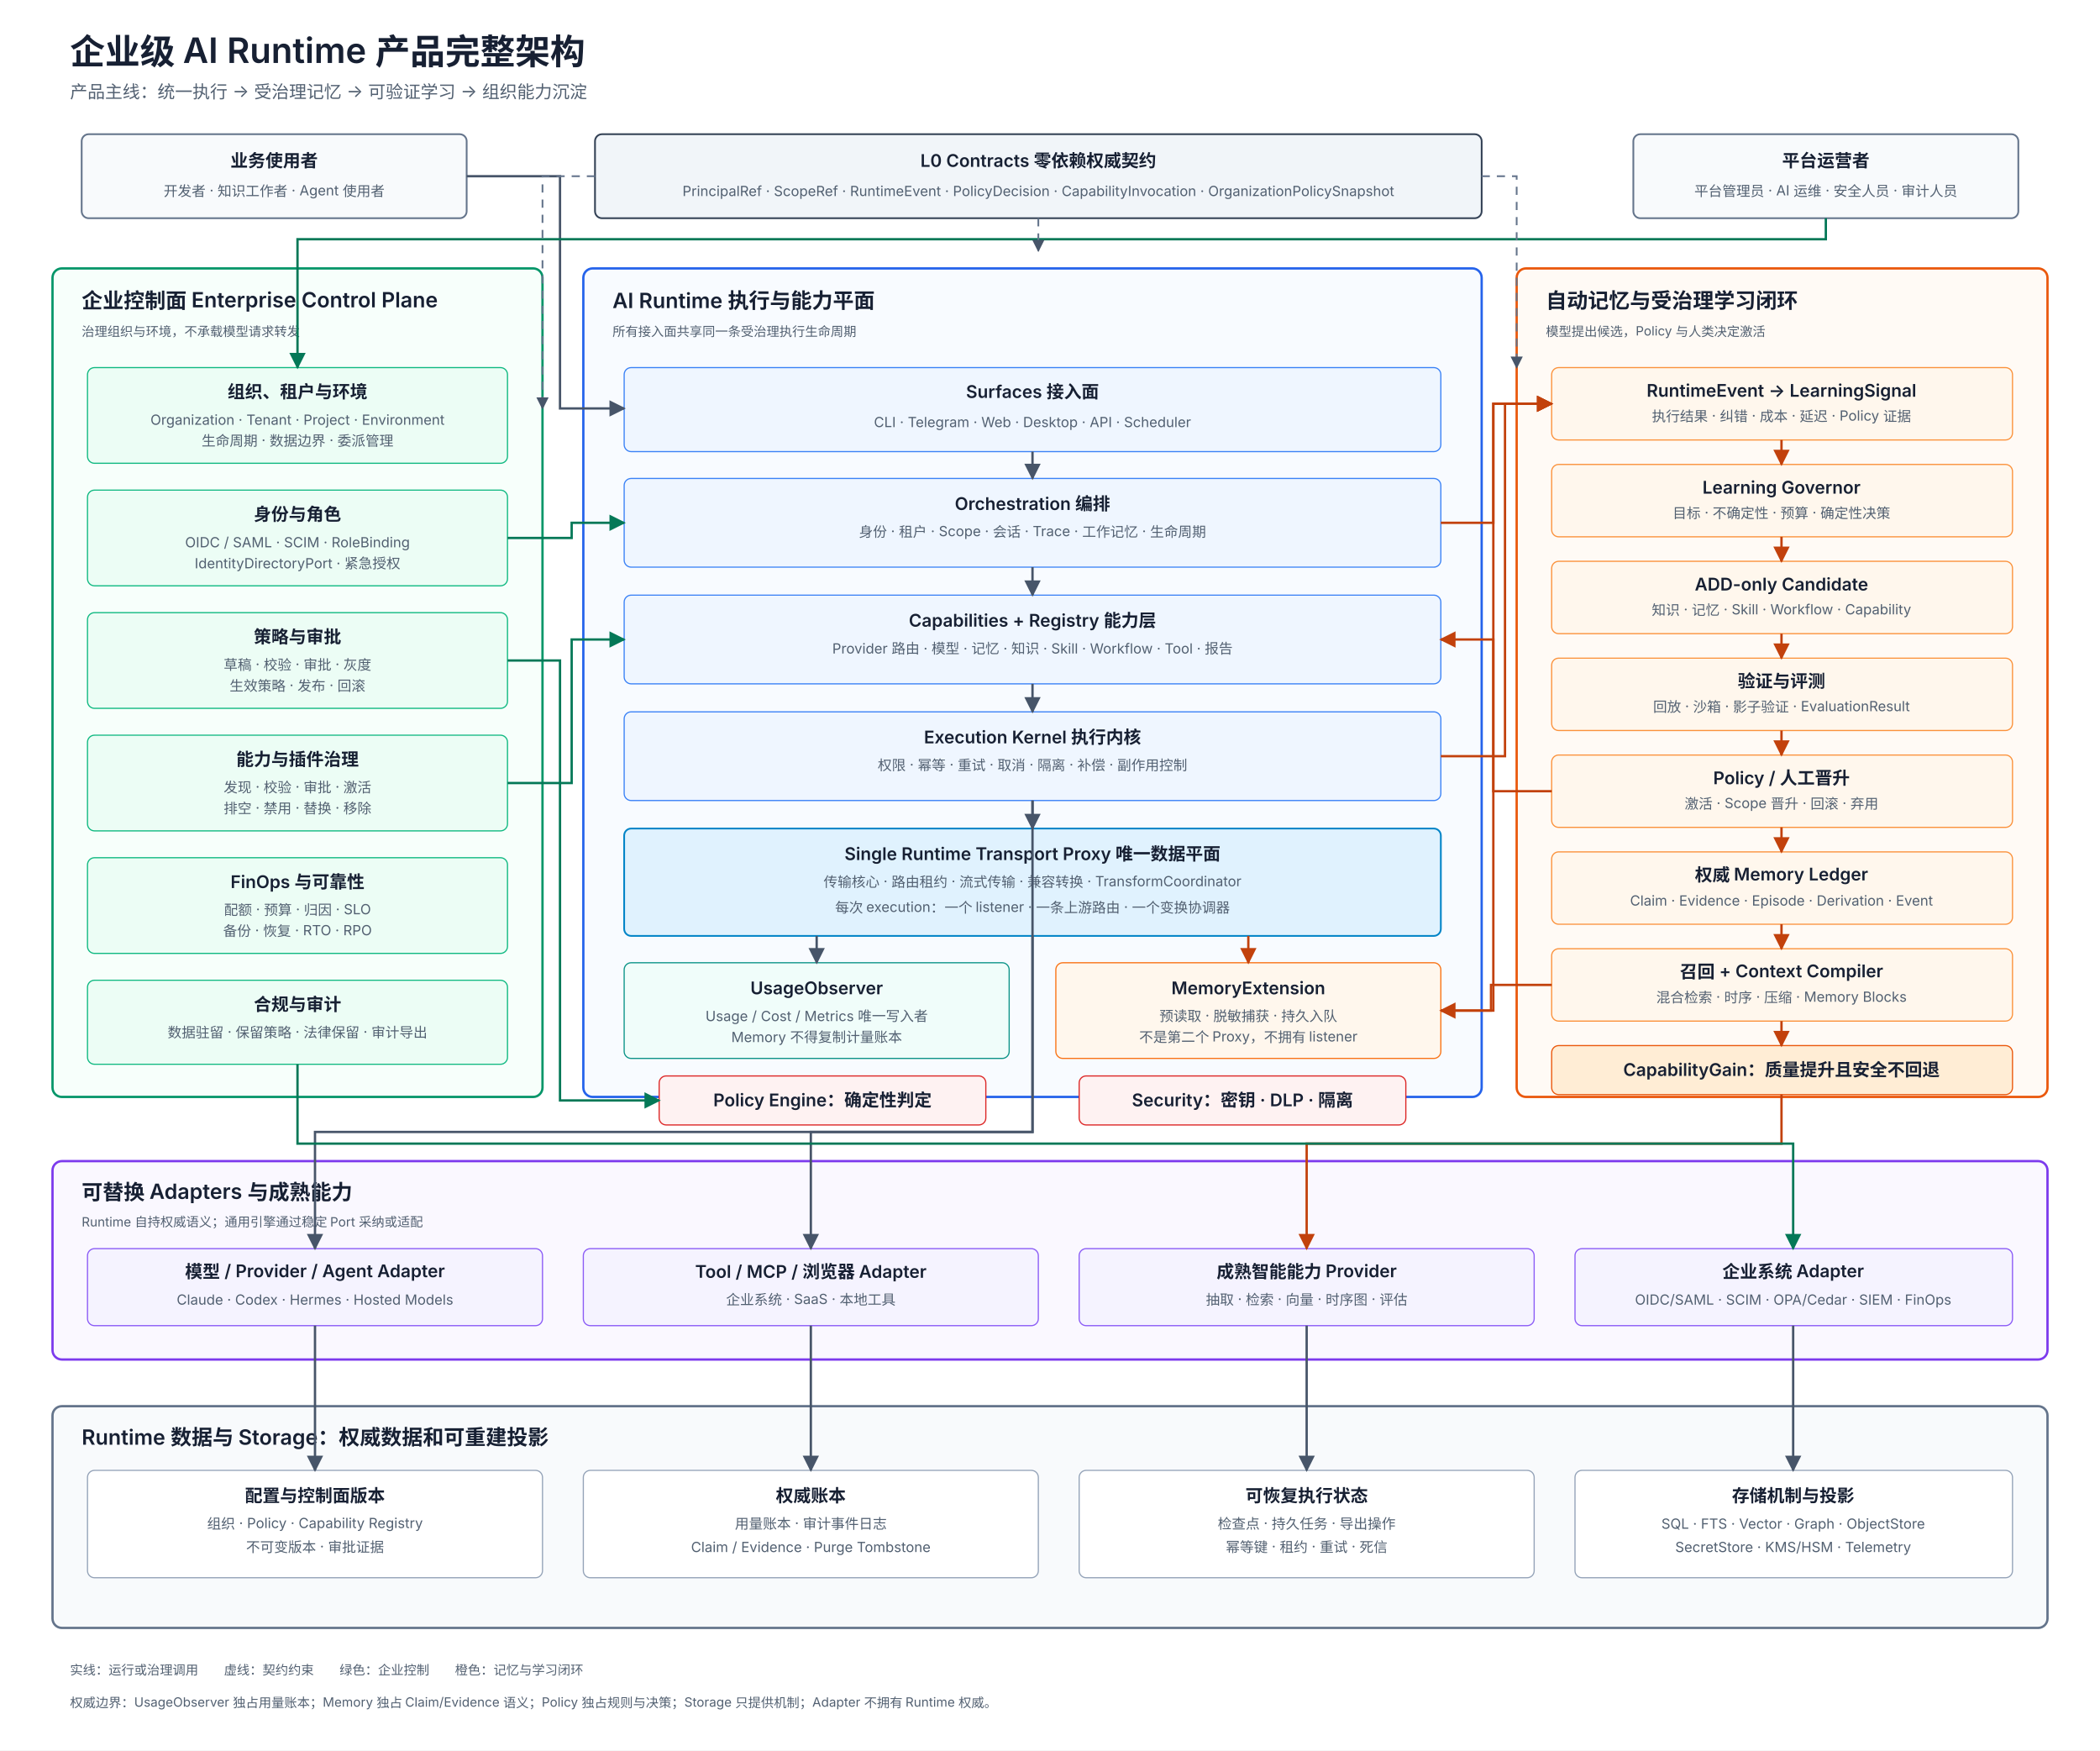
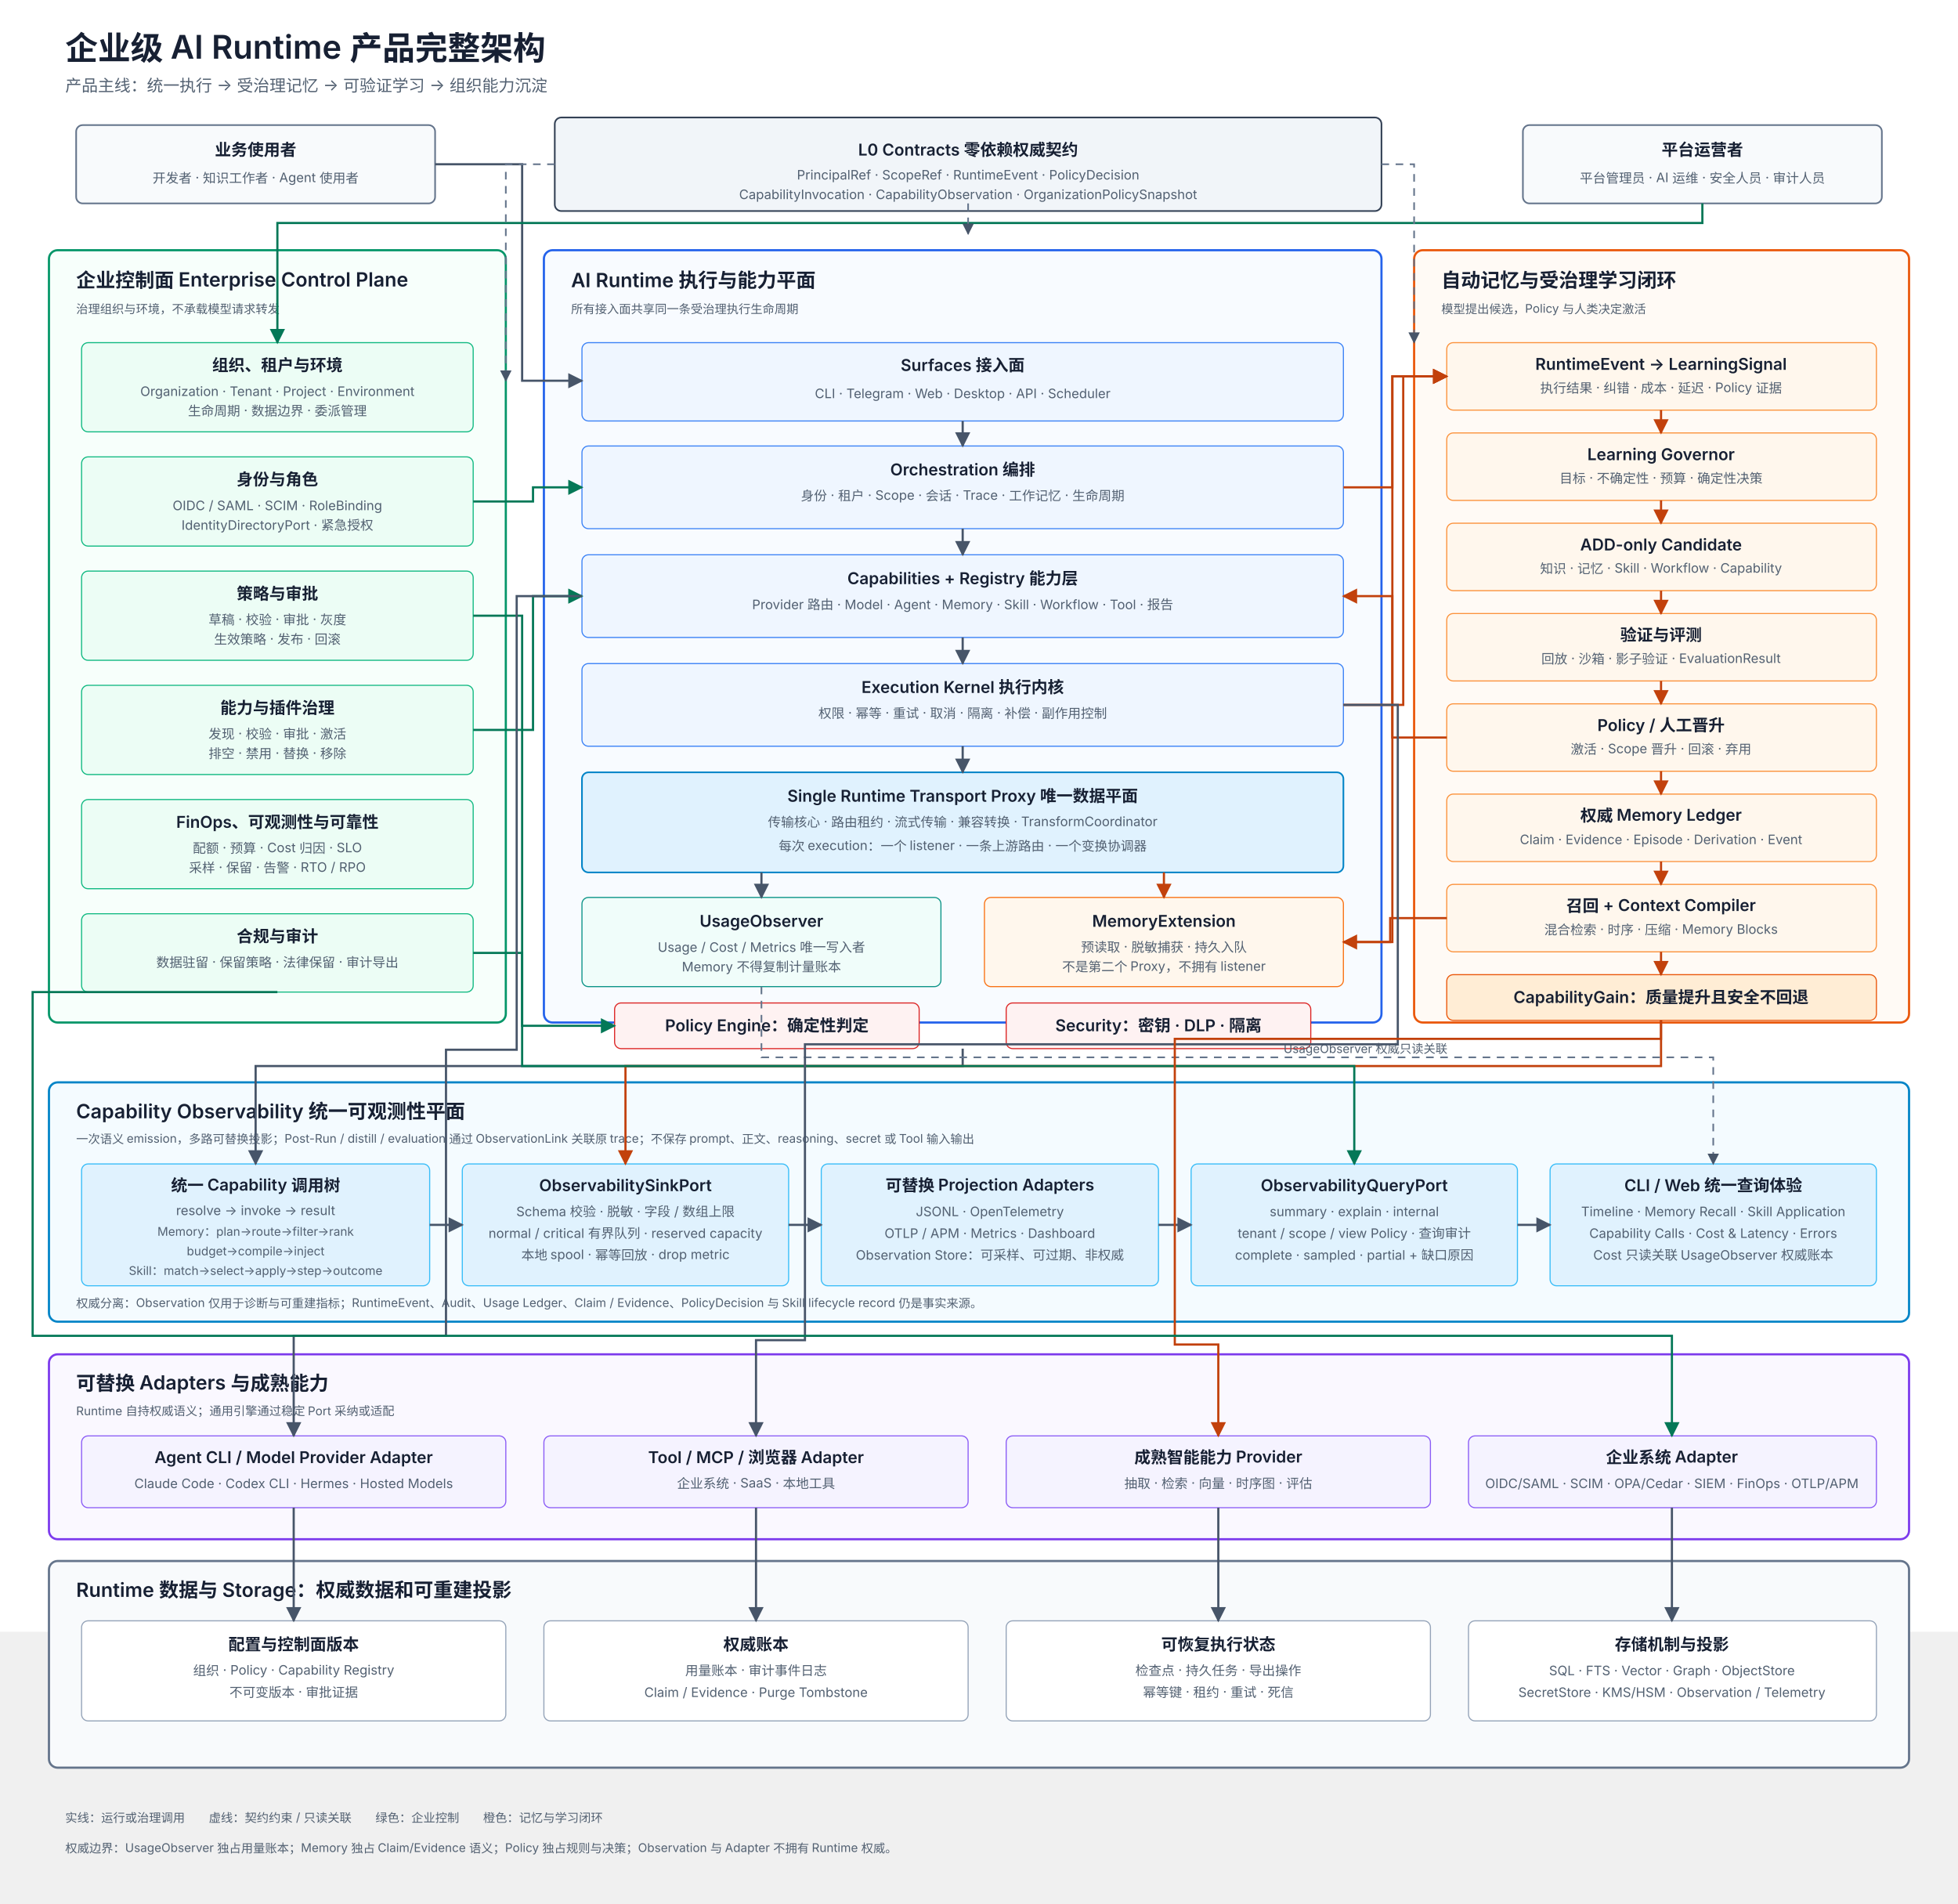
- <svg xmlns="http://www.w3.org/2000/svg" width="1800" height="1500" viewBox="0 0 1800 1500" role="img" aria-labelledby="title desc">
+ <svg xmlns="http://www.w3.org/2000/svg" width="1800" height="1750" viewBox="0 0 1800 1750" role="img" aria-labelledby="title desc">
  <defs>
    <marker id="arrow" viewBox="0 0 10 10" refX="9" refY="5" markerWidth="7" markerHeight="7" orient="auto-start-reverse">
      <path d="M 0 0 L 10 5 L 0 10 z" fill="#475569" />
    </marker>
    <marker id="arrow-green" viewBox="0 0 10 10" refX="9" refY="5" markerWidth="7" markerHeight="7" orient="auto-start-reverse">
      <path d="M 0 0 L 10 5 L 0 10 z" fill="#047857" />
    </marker>
    <marker id="arrow-orange" viewBox="0 0 10 10" refX="9" refY="5" markerWidth="7" markerHeight="7" orient="auto-start-reverse">
      <path d="M 0 0 L 10 5 L 0 10 z" fill="#c2410c" />
    </marker>
    <style>
      text { font-family: Inter, "PingFang SC", "Microsoft YaHei", "Noto Sans CJK SC", sans-serif; fill: #172033; letter-spacing: 0; }
      .page-title { font-size: 30px; font-weight: 600; }
      .subtitle { font-size: 15px; fill: #526071; }
      .section-title { font-size: 18px; font-weight: 600; }
      .node-title { font-size: 15px; font-weight: 600; }
      .node-body { font-size: 12px; fill: #526071; }
      .small { font-size: 11px; fill: #526071; }
      .edge { fill: none; stroke: #475569; stroke-width: 2; marker-end: url(#arrow); }
      .edge-dashed { fill: none; stroke: #64748b; stroke-width: 1.5; stroke-dasharray: 7 6; marker-end: url(#arrow); }
      .edge-green { fill: none; stroke: #047857; stroke-width: 2; marker-end: url(#arrow-green); }
      .edge-orange { fill: none; stroke: #c2410c; stroke-width: 2; marker-end: url(#arrow-orange); }
    </style>
  </defs>
  <rect width="1800" height="1500" fill="#ffffff" />
  <text x="60" y="55" class="page-title">企业级 AI Runtime 产品完整架构</text>
  <text x="60" y="84" class="subtitle">产品主线：统一执行 → 受治理记忆 → 可验证学习 → 组织能力沉淀</text>
  <rect x="70" y="115" width="330" height="72" rx="6" fill="#f8fafc" stroke="#64748b" stroke-width="1.5" />
  <text x="235" y="143" text-anchor="middle" class="node-title">业务使用者</text>
  <text x="235" y="168" text-anchor="middle" class="node-body">开发者 · 知识工作者 · Agent 使用者</text>
-   <rect x="510" y="115" width="760" height="72" rx="6" fill="#f1f5f9" stroke="#334155" stroke-width="1.5" />
+   <rect x="510" y="108" width="760" height="86" rx="6" fill="#f1f5f9" stroke="#334155" stroke-width="1.5" />
  <text x="890" y="143" text-anchor="middle" class="node-title">L0 Contracts 零依赖权威契约</text>
-   <text x="890" y="168" text-anchor="middle" class="node-body">PrincipalRef · ScopeRef · RuntimeEvent · PolicyDecision · CapabilityInvocation · OrganizationPolicySnapshot</text>
+   <text x="890" y="165" text-anchor="middle" class="node-body">PrincipalRef · ScopeRef · RuntimeEvent · PolicyDecision</text>
+   <text x="890" y="183" text-anchor="middle" class="node-body">CapabilityInvocation · CapabilityObservation · OrganizationPolicySnapshot</text>
  <rect x="1400" y="115" width="330" height="72" rx="6" fill="#f8fafc" stroke="#64748b" stroke-width="1.5" />
  <text x="1565" y="143" text-anchor="middle" class="node-title">平台运营者</text>
  <text x="1565" y="168" text-anchor="middle" class="node-body">平台管理员 · AI 运维 · 安全人员 · 审计人员</text>
  <rect x="45" y="230" width="420" height="710" rx="8" fill="#f7fffb" stroke="#059669" stroke-width="2" />
  <text x="70" y="264" class="section-title">企业控制面 Enterprise Control Plane</text>
  <text x="70" y="288" class="small">治理组织与环境，不承载模型请求转发</text>
  <rect x="75" y="315" width="360" height="82" rx="6" fill="#ecfdf5" stroke="#10b981" />
  <text x="255" y="341" text-anchor="middle" class="node-title">组织、租户与环境</text>
  <text x="255" y="364" text-anchor="middle" class="node-body">Organization · Tenant · Project · Environment</text>
  <text x="255" y="382" text-anchor="middle" class="node-body">生命周期 · 数据边界 · 委派管理</text>
  <rect x="75" y="420" width="360" height="82" rx="6" fill="#ecfdf5" stroke="#10b981" />
  <text x="255" y="446" text-anchor="middle" class="node-title">身份与角色</text>
  <text x="255" y="469" text-anchor="middle" class="node-body">OIDC / SAML · SCIM · RoleBinding</text>
  <text x="255" y="487" text-anchor="middle" class="node-body">IdentityDirectoryPort · 紧急授权</text>
  <rect x="75" y="525" width="360" height="82" rx="6" fill="#ecfdf5" stroke="#10b981" />
  <text x="255" y="551" text-anchor="middle" class="node-title">策略与审批</text>
  <text x="255" y="574" text-anchor="middle" class="node-body">草稿 · 校验 · 审批 · 灰度</text>
  <text x="255" y="592" text-anchor="middle" class="node-body">生效策略 · 发布 · 回滚</text>
  <rect x="75" y="630" width="360" height="82" rx="6" fill="#ecfdf5" stroke="#10b981" />
  <text x="255" y="656" text-anchor="middle" class="node-title">能力与插件治理</text>
  <text x="255" y="679" text-anchor="middle" class="node-body">发现 · 校验 · 审批 · 激活</text>
  <text x="255" y="697" text-anchor="middle" class="node-body">排空 · 禁用 · 替换 · 移除</text>
  <rect x="75" y="735" width="360" height="82" rx="6" fill="#ecfdf5" stroke="#10b981" />
-   <text x="255" y="761" text-anchor="middle" class="node-title">FinOps 与可靠性</text>
-   <text x="255" y="784" text-anchor="middle" class="node-body">配额 · 预算 · 归因 · SLO</text>
-   <text x="255" y="802" text-anchor="middle" class="node-body">备份 · 恢复 · RTO · RPO</text>
+   <text x="255" y="761" text-anchor="middle" class="node-title">FinOps、可观测性与可靠性</text>
+   <text x="255" y="784" text-anchor="middle" class="node-body">配额 · 预算 · Cost 归因 · SLO</text>
+   <text x="255" y="802" text-anchor="middle" class="node-body">采样 · 保留 · 告警 · RTO / RPO</text>
  <rect x="75" y="840" width="360" height="72" rx="6" fill="#ecfdf5" stroke="#10b981" />
  <text x="255" y="866" text-anchor="middle" class="node-title">合规与审计</text>
  <text x="255" y="889" text-anchor="middle" class="node-body">数据驻留 · 保留策略 · 法律保留 · 审计导出</text>
  <rect x="500" y="230" width="770" height="710" rx="8" fill="#f8fbff" stroke="#2563eb" stroke-width="2" />
  <text x="525" y="264" class="section-title">AI Runtime 执行与能力平面</text>
  <text x="525" y="288" class="small">所有接入面共享同一条受治理执行生命周期</text>
  <rect x="535" y="315" width="700" height="72" rx="6" fill="#eff6ff" stroke="#3b82f6" />
  <text x="885" y="341" text-anchor="middle" class="node-title">Surfaces 接入面</text>
  <text x="885" y="366" text-anchor="middle" class="node-body">CLI · Telegram · Web · Desktop · API · Scheduler</text>
  <rect x="535" y="410" width="700" height="76" rx="6" fill="#eff6ff" stroke="#3b82f6" />
  <text x="885" y="437" text-anchor="middle" class="node-title">Orchestration 编排</text>
  <text x="885" y="460" text-anchor="middle" class="node-body">身份 · 租户 · Scope · 会话 · Trace · 工作记忆 · 生命周期</text>
  <rect x="535" y="510" width="700" height="76" rx="6" fill="#eff6ff" stroke="#3b82f6" />
  <text x="885" y="537" text-anchor="middle" class="node-title">Capabilities + Registry 能力层</text>
-   <text x="885" y="560" text-anchor="middle" class="node-body">Provider 路由 · 模型 · 记忆 · 知识 · Skill · Workflow · Tool · 报告</text>
+   <text x="885" y="560" text-anchor="middle" class="node-body">Provider 路由 · Model · Agent · Memory · Skill · Workflow · Tool · 报告</text>
  <rect x="535" y="610" width="700" height="76" rx="6" fill="#eff6ff" stroke="#3b82f6" />
  <text x="885" y="637" text-anchor="middle" class="node-title">Execution Kernel 执行内核</text>
  <text x="885" y="660" text-anchor="middle" class="node-body">权限 · 幂等 · 重试 · 取消 · 隔离 · 补偿 · 副作用控制</text>
  <rect x="535" y="710" width="700" height="92" rx="6" fill="#e0f2fe" stroke="#0284c7" stroke-width="1.5" />
  <text x="885" y="737" text-anchor="middle" class="node-title">Single Runtime Transport Proxy 唯一数据平面</text>
  <text x="885" y="760" text-anchor="middle" class="node-body">传输核心 · 路由租约 · 流式传输 · 兼容转换 · TransformCoordinator</text>
  <text x="885" y="782" text-anchor="middle" class="node-body">每次 execution：一个 listener · 一条上游路由 · 一个变换协调器</text>
  <rect x="535" y="825" width="330" height="82" rx="6" fill="#f0fdfa" stroke="#0d9488" />
  <text x="700" y="852" text-anchor="middle" class="node-title">UsageObserver</text>
  <text x="700" y="875" text-anchor="middle" class="node-body">Usage / Cost / Metrics 唯一写入者</text>
  <text x="700" y="893" text-anchor="middle" class="node-body">Memory 不得复制计量账本</text>
  <rect x="905" y="825" width="330" height="82" rx="6" fill="#fff7ed" stroke="#f97316" />
  <text x="1070" y="852" text-anchor="middle" class="node-title">MemoryExtension</text>
  <text x="1070" y="875" text-anchor="middle" class="node-body">预读取 · 脱敏捕获 · 持久入队</text>
  <text x="1070" y="893" text-anchor="middle" class="node-body">不是第二个 Proxy，不拥有 listener</text>
  <rect x="565" y="922" width="280" height="42" rx="6" fill="#fef2f2" stroke="#dc2626" />
  <text x="705" y="948" text-anchor="middle" class="node-title">Policy Engine：确定性判定</text>
  <rect x="925" y="922" width="280" height="42" rx="6" fill="#fef2f2" stroke="#dc2626" />
  <text x="1065" y="948" text-anchor="middle" class="node-title">Security：密钥 · DLP · 隔离</text>
  <rect x="1300" y="230" width="455" height="710" rx="8" fill="#fffaf5" stroke="#ea580c" stroke-width="2" />
  <text x="1325" y="264" class="section-title">自动记忆与受治理学习闭环</text>
  <text x="1325" y="288" class="small">模型提出候选，Policy 与人类决定激活</text>
  <rect x="1330" y="315" width="395" height="62" rx="6" fill="#fff7ed" stroke="#fb923c" />
  <text x="1527" y="340" text-anchor="middle" class="node-title">RuntimeEvent → LearningSignal</text>
  <text x="1527" y="361" text-anchor="middle" class="node-body">执行结果 · 纠错 · 成本 · 延迟 · Policy 证据</text>
  <rect x="1330" y="398" width="395" height="62" rx="6" fill="#fff7ed" stroke="#fb923c" />
  <text x="1527" y="423" text-anchor="middle" class="node-title">Learning Governor</text>
  <text x="1527" y="444" text-anchor="middle" class="node-body">目标 · 不确定性 · 预算 · 确定性决策</text>
  <rect x="1330" y="481" width="395" height="62" rx="6" fill="#fff7ed" stroke="#fb923c" />
  <text x="1527" y="506" text-anchor="middle" class="node-title">ADD-only Candidate</text>
  <text x="1527" y="527" text-anchor="middle" class="node-body">知识 · 记忆 · Skill · Workflow · Capability</text>
  <rect x="1330" y="564" width="395" height="62" rx="6" fill="#fff7ed" stroke="#fb923c" />
  <text x="1527" y="589" text-anchor="middle" class="node-title">验证与评测</text>
  <text x="1527" y="610" text-anchor="middle" class="node-body">回放 · 沙箱 · 影子验证 · EvaluationResult</text>
  <rect x="1330" y="647" width="395" height="62" rx="6" fill="#fff7ed" stroke="#fb923c" />
  <text x="1527" y="672" text-anchor="middle" class="node-title">Policy / 人工晋升</text>
  <text x="1527" y="693" text-anchor="middle" class="node-body">激活 · Scope 晋升 · 回滚 · 弃用</text>
  <rect x="1330" y="730" width="395" height="62" rx="6" fill="#fff7ed" stroke="#fb923c" />
  <text x="1527" y="755" text-anchor="middle" class="node-title">权威 Memory Ledger</text>
  <text x="1527" y="776" text-anchor="middle" class="node-body">Claim · Evidence · Episode · Derivation · Event</text>
  <rect x="1330" y="813" width="395" height="62" rx="6" fill="#fff7ed" stroke="#fb923c" />
  <text x="1527" y="838" text-anchor="middle" class="node-title">召回 + Context Compiler</text>
  <text x="1527" y="859" text-anchor="middle" class="node-body">混合检索 · 时序 · 压缩 · Memory Blocks</text>
  <rect x="1330" y="896" width="395" height="42" rx="6" fill="#ffedd5" stroke="#ea580c" />
  <text x="1527" y="922" text-anchor="middle" class="node-title">CapabilityGain：质量提升且安全不回退</text>
-   <rect x="45" y="995" width="1710" height="170" rx="8" fill="#faf8ff" stroke="#7c3aed" stroke-width="2" />
-   <text x="70" y="1028" class="section-title">可替换 Adapters 与成熟能力</text>
-   <text x="70" y="1051" class="small">Runtime 自持权威语义；通用引擎通过稳定 Port 采纳或适配</text>
-   <rect x="75" y="1070" width="390" height="66" rx="6" fill="#f5f3ff" stroke="#8b5cf6" />
-   <text x="270" y="1095" text-anchor="middle" class="node-title">模型 / Provider / Agent Adapter</text>
-   <text x="270" y="1118" text-anchor="middle" class="node-body">Claude · Codex · Hermes · Hosted Models</text>
-   <rect x="500" y="1070" width="390" height="66" rx="6" fill="#f5f3ff" stroke="#8b5cf6" />
-   <text x="695" y="1095" text-anchor="middle" class="node-title">Tool / MCP / 浏览器 Adapter</text>
-   <text x="695" y="1118" text-anchor="middle" class="node-body">企业系统 · SaaS · 本地工具</text>
-   <rect x="925" y="1070" width="390" height="66" rx="6" fill="#f5f3ff" stroke="#8b5cf6" />
-   <text x="1120" y="1095" text-anchor="middle" class="node-title">成熟智能能力 Provider</text>
-   <text x="1120" y="1118" text-anchor="middle" class="node-body">抽取 · 检索 · 向量 · 时序图 · 评估</text>
-   <rect x="1350" y="1070" width="375" height="66" rx="6" fill="#f5f3ff" stroke="#8b5cf6" />
-   <text x="1537" y="1095" text-anchor="middle" class="node-title">企业系统 Adapter</text>
-   <text x="1537" y="1118" text-anchor="middle" class="node-body">OIDC/SAML · SCIM · OPA/Cedar · SIEM · FinOps</text>
-   <rect x="45" y="1205" width="1710" height="190" rx="8" fill="#f8fafc" stroke="#64748b" stroke-width="2" />
-   <text x="70" y="1238" class="section-title">Runtime 数据与 Storage：权威数据和可重建投影</text>
-   <rect x="75" y="1260" width="390" height="92" rx="6" fill="#ffffff" stroke="#94a3b8" />
-   <text x="270" y="1287" text-anchor="middle" class="node-title">配置与控制面版本</text>
-   <text x="270" y="1310" text-anchor="middle" class="node-body">组织 · Policy · Capability Registry</text>
-   <text x="270" y="1330" text-anchor="middle" class="node-body">不可变版本 · 审批证据</text>
-   <rect x="500" y="1260" width="390" height="92" rx="6" fill="#ffffff" stroke="#94a3b8" />
-   <text x="695" y="1287" text-anchor="middle" class="node-title">权威账本</text>
-   <text x="695" y="1310" text-anchor="middle" class="node-body">用量账本 · 审计事件日志</text>
-   <text x="695" y="1330" text-anchor="middle" class="node-body">Claim / Evidence · Purge Tombstone</text>
-   <rect x="925" y="1260" width="390" height="92" rx="6" fill="#ffffff" stroke="#94a3b8" />
-   <text x="1120" y="1287" text-anchor="middle" class="node-title">可恢复执行状态</text>
-   <text x="1120" y="1310" text-anchor="middle" class="node-body">检查点 · 持久任务 · 导出操作</text>
-   <text x="1120" y="1330" text-anchor="middle" class="node-body">幂等键 · 租约 · 重试 · 死信</text>
-   <rect x="1350" y="1260" width="375" height="92" rx="6" fill="#ffffff" stroke="#94a3b8" />
-   <text x="1537" y="1287" text-anchor="middle" class="node-title">存储机制与投影</text>
-   <text x="1537" y="1310" text-anchor="middle" class="node-body">SQL · FTS · Vector · Graph · ObjectStore</text>
-   <text x="1537" y="1330" text-anchor="middle" class="node-body">SecretStore · KMS/HSM · Telemetry</text>
+   <rect x="45" y="995" width="1710" height="220" rx="8" fill="#f4fbff" stroke="#0284c7" stroke-width="2" />
+   <text x="70" y="1028" class="section-title">Capability Observability 统一可观测性平面</text>
+   <text x="70" y="1051" class="small">一次语义 emission，多路可替换投影；Post-Run / distill / evaluation 通过 ObservationLink 关联原 trace；不保存 prompt、正文、reasoning、secret 或 Tool 输入输出</text>
+   <rect x="75" y="1070" width="320" height="112" rx="6" fill="#e0f2fe" stroke="#38bdf8" />
+   <text x="235" y="1095" text-anchor="middle" class="node-title">统一 Capability 调用树</text>
+   <text x="235" y="1117" text-anchor="middle" class="node-body">resolve → invoke → result</text>
+   <text x="235" y="1136" text-anchor="middle" class="small">Memory：plan→route→filter→rank</text>
+   <text x="235" y="1154" text-anchor="middle" class="small">budget→compile→inject</text>
+   <text x="235" y="1172" text-anchor="middle" class="small">Skill：match→select→apply→step→outcome</text>
+   <rect x="425" y="1070" width="300" height="112" rx="6" fill="#e0f2fe" stroke="#38bdf8" />
+   <text x="575" y="1095" text-anchor="middle" class="node-title">ObservabilitySinkPort</text>
+   <text x="575" y="1118" text-anchor="middle" class="node-body">Schema 校验 · 脱敏 · 字段 / 数组上限</text>
+   <text x="575" y="1138" text-anchor="middle" class="node-body">normal / critical 有界队列 · reserved capacity</text>
+   <text x="575" y="1158" text-anchor="middle" class="node-body">本地 spool · 幂等回放 · drop metric</text>
+   <rect x="755" y="1070" width="310" height="112" rx="6" fill="#e0f2fe" stroke="#38bdf8" />
+   <text x="910" y="1095" text-anchor="middle" class="node-title">可替换 Projection Adapters</text>
+   <text x="910" y="1118" text-anchor="middle" class="node-body">JSONL · OpenTelemetry</text>
+   <text x="910" y="1138" text-anchor="middle" class="node-body">OTLP / APM · Metrics · Dashboard</text>
+   <text x="910" y="1158" text-anchor="middle" class="node-body">Observation Store：可采样、可过期、非权威</text>
+   <rect x="1095" y="1070" width="300" height="112" rx="6" fill="#e0f2fe" stroke="#38bdf8" />
+   <text x="1245" y="1095" text-anchor="middle" class="node-title">ObservabilityQueryPort</text>
+   <text x="1245" y="1118" text-anchor="middle" class="node-body">summary · explain · internal</text>
+   <text x="1245" y="1138" text-anchor="middle" class="node-body">tenant / scope / view Policy · 查询审计</text>
+   <text x="1245" y="1158" text-anchor="middle" class="node-body">complete · sampled · partial + 缺口原因</text>
+   <rect x="1425" y="1070" width="300" height="112" rx="6" fill="#e0f2fe" stroke="#38bdf8" />
+   <text x="1575" y="1095" text-anchor="middle" class="node-title">CLI / Web 统一查询体验</text>
+   <text x="1575" y="1118" text-anchor="middle" class="node-body">Timeline · Memory Recall · Skill Application</text>
+   <text x="1575" y="1138" text-anchor="middle" class="node-body">Capability Calls · Cost &amp; Latency · Errors</text>
+   <text x="1575" y="1158" text-anchor="middle" class="node-body">Cost 只读关联 UsageObserver 权威账本</text>
+   <path class="edge" d="M 395 1126 H 425" />
+   <path class="edge" d="M 725 1126 H 755" />
+   <path class="edge" d="M 1065 1126 H 1095" />
+   <path class="edge" d="M 1395 1126 H 1425" />
+   <text x="70" y="1202" class="small">权威分离：Observation 仅用于诊断与可重建指标；RuntimeEvent、Audit、Usage Ledger、Claim / Evidence、PolicyDecision 与 Skill lifecycle record 仍是事实来源。</text>
+   <rect x="45" y="1245" width="1710" height="170" rx="8" fill="#faf8ff" stroke="#7c3aed" stroke-width="2" />
+   <text x="70" y="1278" class="section-title">可替换 Adapters 与成熟能力</text>
+   <text x="70" y="1301" class="small">Runtime 自持权威语义；通用引擎通过稳定 Port 采纳或适配</text>
+   <rect x="75" y="1320" width="390" height="66" rx="6" fill="#f5f3ff" stroke="#8b5cf6" />
+   <text x="270" y="1345" text-anchor="middle" class="node-title">Agent CLI / Model Provider Adapter</text>
+   <text x="270" y="1368" text-anchor="middle" class="node-body">Claude Code · Codex CLI · Hermes · Hosted Models</text>
+   <rect x="500" y="1320" width="390" height="66" rx="6" fill="#f5f3ff" stroke="#8b5cf6" />
+   <text x="695" y="1345" text-anchor="middle" class="node-title">Tool / MCP / 浏览器 Adapter</text>
+   <text x="695" y="1368" text-anchor="middle" class="node-body">企业系统 · SaaS · 本地工具</text>
+   <rect x="925" y="1320" width="390" height="66" rx="6" fill="#f5f3ff" stroke="#8b5cf6" />
+   <text x="1120" y="1345" text-anchor="middle" class="node-title">成熟智能能力 Provider</text>
+   <text x="1120" y="1368" text-anchor="middle" class="node-body">抽取 · 检索 · 向量 · 时序图 · 评估</text>
+   <rect x="1350" y="1320" width="375" height="66" rx="6" fill="#f5f3ff" stroke="#8b5cf6" />
+   <text x="1537" y="1345" text-anchor="middle" class="node-title">企业系统 Adapter</text>
+   <text x="1537" y="1368" text-anchor="middle" class="node-body">OIDC/SAML · SCIM · OPA/Cedar · SIEM · FinOps · OTLP/APM</text>
+   <rect x="45" y="1435" width="1710" height="190" rx="8" fill="#f8fafc" stroke="#64748b" stroke-width="2" />
+   <text x="70" y="1468" class="section-title">Runtime 数据与 Storage：权威数据和可重建投影</text>
+   <rect x="75" y="1490" width="390" height="92" rx="6" fill="#ffffff" stroke="#94a3b8" />
+   <text x="270" y="1517" text-anchor="middle" class="node-title">配置与控制面版本</text>
+   <text x="270" y="1540" text-anchor="middle" class="node-body">组织 · Policy · Capability Registry</text>
+   <text x="270" y="1560" text-anchor="middle" class="node-body">不可变版本 · 审批证据</text>
+   <rect x="500" y="1490" width="390" height="92" rx="6" fill="#ffffff" stroke="#94a3b8" />
+   <text x="695" y="1517" text-anchor="middle" class="node-title">权威账本</text>
+   <text x="695" y="1540" text-anchor="middle" class="node-body">用量账本 · 审计事件日志</text>
+   <text x="695" y="1560" text-anchor="middle" class="node-body">Claim / Evidence · Purge Tombstone</text>
+   <rect x="925" y="1490" width="390" height="92" rx="6" fill="#ffffff" stroke="#94a3b8" />
+   <text x="1120" y="1517" text-anchor="middle" class="node-title">可恢复执行状态</text>
+   <text x="1120" y="1540" text-anchor="middle" class="node-body">检查点 · 持久任务 · 导出操作</text>
+   <text x="1120" y="1560" text-anchor="middle" class="node-body">幂等键 · 租约 · 重试 · 死信</text>
+   <rect x="1350" y="1490" width="375" height="92" rx="6" fill="#ffffff" stroke="#94a3b8" />
+   <text x="1537" y="1517" text-anchor="middle" class="node-title">存储机制与投影</text>
+   <text x="1537" y="1540" text-anchor="middle" class="node-body">SQL · FTS · Vector · Graph · ObjectStore</text>
+   <text x="1537" y="1560" text-anchor="middle" class="node-body">SecretStore · KMS/HSM · Observation / Telemetry</text>
  <path class="edge" d="M 400 151 H 480 V 350 H 535" />
  <path class="edge-green" d="M 1565 187 V 205 H 255 V 315" />
  <path class="edge" d="M 885 387 V 410" />
  <path class="edge" d="M 885 486 V 510" />
  <path class="edge" d="M 885 586 V 610" />
  <path class="edge" d="M 885 686 V 710" />
  <path class="edge" d="M 700 802 V 825" />
  <path class="edge-orange" d="M 1070 802 V 825" />
  <path class="edge-dashed" d="M 510 151 H 465 V 350" />
  <path class="edge-dashed" d="M 890 187 V 215" />
  <path class="edge-dashed" d="M 1270 151 H 1300 V 315" />
  <path class="edge-green" d="M 435 461 H 490 V 448 H 535" />
  <path class="edge-green" d="M 435 566 H 480 V 943 H 565" />
  <path class="edge-green" d="M 435 671 H 490 V 548 H 535" />
  <path class="edge-orange" d="M 1235 448 H 1280 V 346 H 1330" />
  <path class="edge-orange" d="M 1235 648 H 1290 V 346 H 1330" />
  <path class="edge-orange" d="M 1235 866 H 1280 V 346 H 1330" />
  <path class="edge-orange" d="M 1527 377 V 398" />
  <path class="edge-orange" d="M 1527 460 V 481" />
  <path class="edge-orange" d="M 1527 543 V 564" />
  <path class="edge-orange" d="M 1527 626 V 647" />
  <path class="edge-orange" d="M 1527 709 V 730" />
  <path class="edge-orange" d="M 1527 792 V 813" />
  <path class="edge-orange" d="M 1527 875 V 896" />
  <path class="edge-orange" d="M 1330 678 H 1280 V 548 H 1235" />
  <path class="edge-orange" d="M 1330 844 H 1278 V 866 H 1235" />
-   <path class="edge" d="M 885 802 V 970 H 270 V 1070" />
-   <path class="edge" d="M 885 686 V 970 H 695 V 1070" />
-   <path class="edge-orange" d="M 1527 938 V 980 H 1120 V 1070" />
-   <path class="edge-green" d="M 255 912 V 980 H 1537 V 1070" />
-   <path class="edge" d="M 270 1136 V 1260" />
-   <path class="edge" d="M 695 1136 V 1260" />
-   <path class="edge" d="M 1120 1136 V 1260" />
-   <path class="edge" d="M 1537 1136 V 1260" />
-   <text x="60" y="1435" class="small">实线：运行或治理调用　　虚线：契约约束　　绿色：企业控制　　橙色：记忆与学习闭环</text>
-   <text x="60" y="1463" class="small">权威边界：UsageObserver 独占用量账本；Memory 独占 Claim/Evidence 语义；Policy 独占规则与决策；Storage 只提供机制；Adapter 不拥有 Runtime 权威。</text>
+   <path class="edge" d="M 885 964 V 980 H 235 V 1070" />
+   <path class="edge-orange" d="M 1527 938 V 980 H 575 V 1070" />
+   <path class="edge-green" d="M 435 876 H 480 V 980 H 1245 V 1070" />
+   <path class="edge-dashed" d="M 700 907 V 972 H 1575 V 1070" />
+   <text x="1180" y="968" class="small">UsageObserver 权威只读关联</text>
+   <path class="edge" d="M 535 548 H 475 V 965 H 410 V 1228 H 270 V 1320" />
+   <path class="edge" d="M 1235 648 H 1285 V 960 H 740 V 1232 H 695 V 1320" />
+   <path class="edge-orange" d="M 1527 938 V 955 H 1080 V 1236 H 1120 V 1320" />
+   <path class="edge-green" d="M 255 912 H 30 V 1228 H 1537 V 1320" />
+   <path class="edge" d="M 270 1386 V 1490" />
+   <path class="edge" d="M 695 1386 V 1490" />
+   <path class="edge" d="M 1120 1386 V 1490" />
+   <path class="edge" d="M 1537 1386 V 1490" />
+   <text x="60" y="1675" class="small">实线：运行或治理调用　　虚线：契约约束 / 只读关联　　绿色：企业控制　　橙色：记忆与学习闭环</text>
+   <text x="60" y="1703" class="small">权威边界：UsageObserver 独占用量账本；Memory 独占 Claim/Evidence 语义；Policy 独占规则与决策；Observation 与 Adapter 不拥有 Runtime 权威。</text>
</svg>
